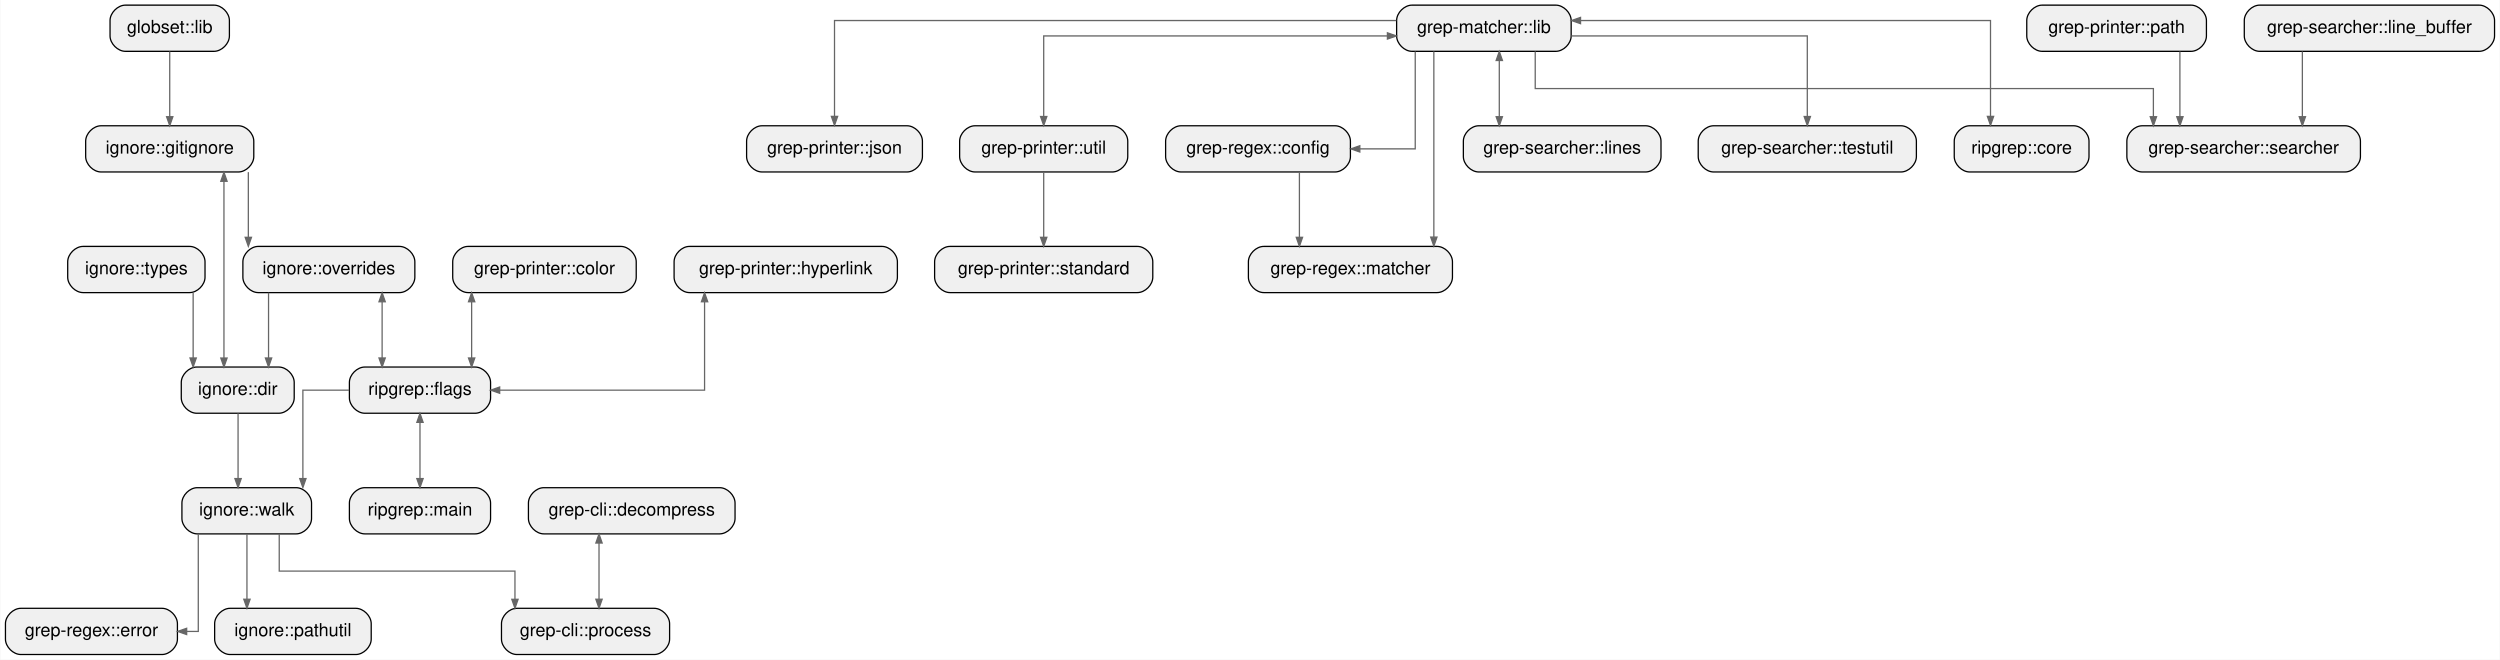
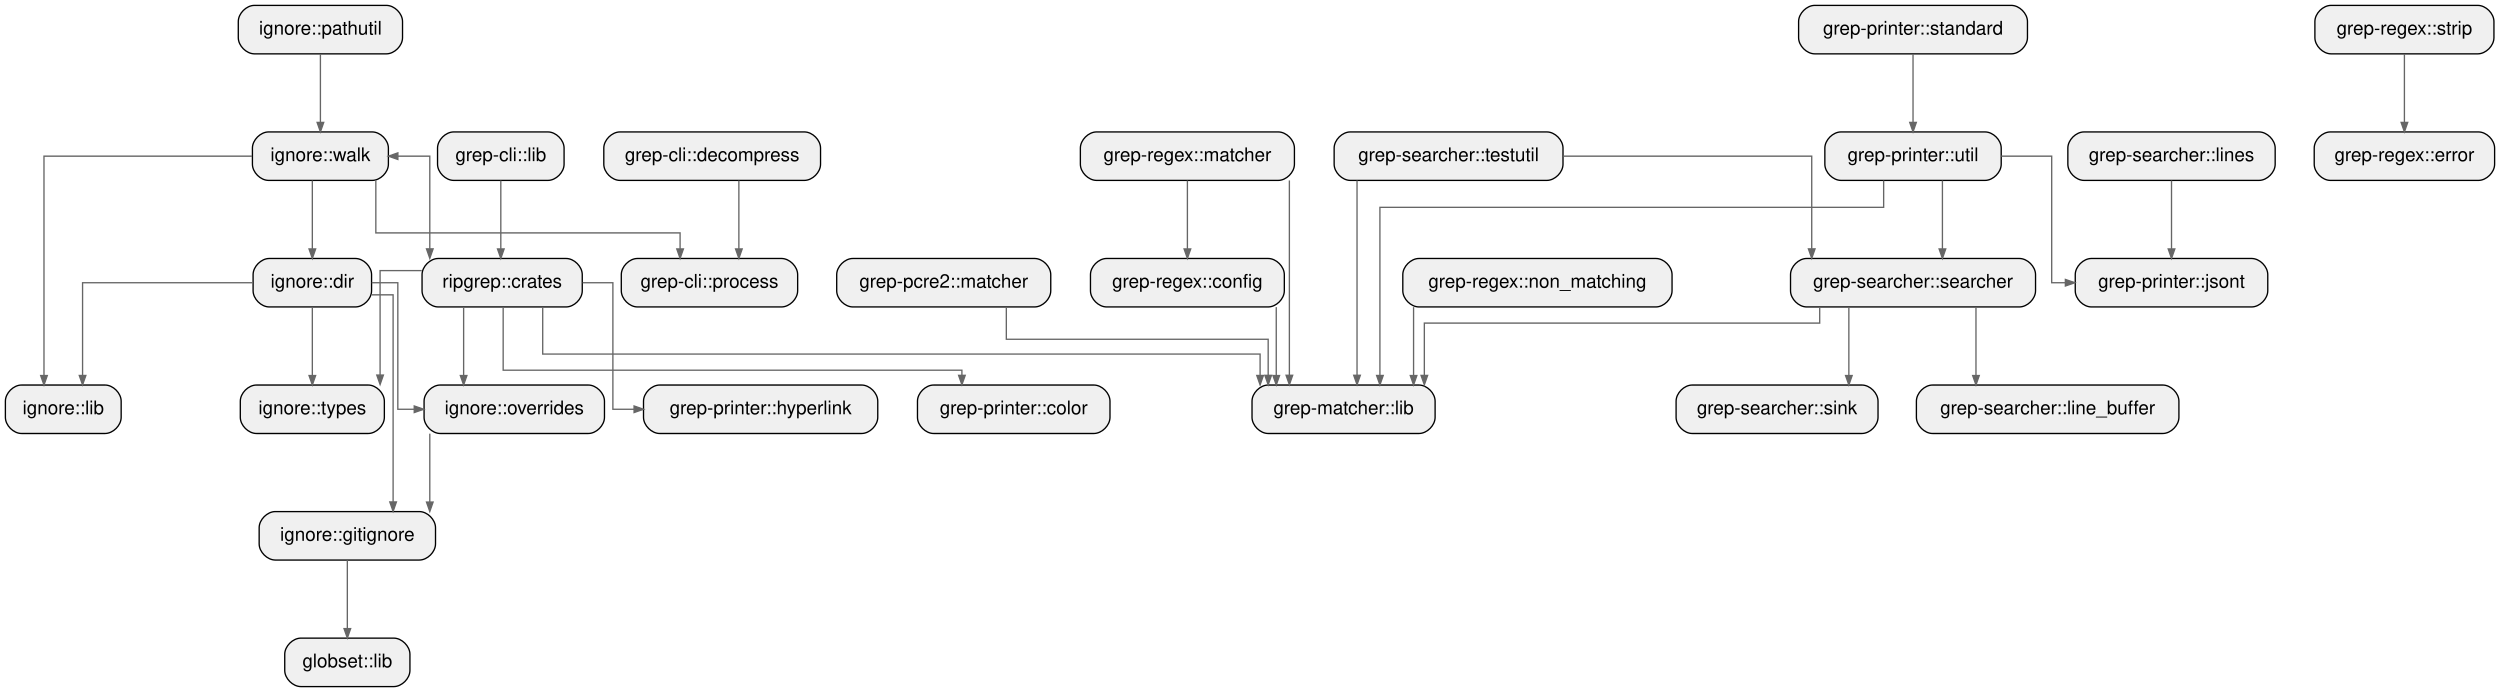
- <svg xmlns="http://www.w3.org/2000/svg" width="1948pt" height="514pt" viewBox="0.00 0.00 1947.50 514.00">
+ <svg xmlns="http://www.w3.org/2000/svg" width="1857pt" height="514pt" viewBox="0.00 0.00 1857.00 514.00">
  <g id="graph0" class="graph" transform="scale(1 1) rotate(0) translate(4 510)">
-     <polygon fill="white" stroke="transparent" points="-4,4 -4,-510 1943.5,-510 1943.5,4 -4,4" />
+     <polygon fill="white" stroke="transparent" points="-4,4 -4,-510 1853,-510 1853,4 -4,4" />
    <g id="node1" class="node">
-       <path fill="#f0f0f0" stroke="black" d="M162.5,-506C162.5,-506 93.5,-506 93.5,-506 87.5,-506 81.5,-500 81.5,-494 81.5,-494 81.5,-482 81.5,-482 81.5,-476 87.5,-470 93.5,-470 93.5,-470 162.5,-470 162.5,-470 168.5,-470 174.5,-476 174.5,-482 174.5,-482 174.5,-494 174.5,-494 174.5,-500 168.5,-506 162.5,-506" />
-       <text text-anchor="middle" x="128" y="-484.3" font-family="Helvetica,sans-Serif" font-size="14.00">globset::lib</text>
+       <path fill="#f0f0f0" stroke="black" d="M288.5,-36C288.5,-36 219.5,-36 219.5,-36 213.5,-36 207.5,-30 207.5,-24 207.5,-24 207.5,-12 207.5,-12 207.5,-6 213.5,0 219.5,0 219.5,0 288.5,0 288.5,0 294.5,0 300.5,-6 300.5,-12 300.5,-12 300.5,-24 300.5,-24 300.5,-30 294.5,-36 288.5,-36" />
+       <text text-anchor="middle" x="254" y="-14.3" font-family="Helvetica,sans-Serif" font-size="14.00">globset::lib</text>
+     </g>
+     <g id="node2" class="node">
+       <path fill="#f0f0f0" stroke="black" d="M593.5,-412C593.5,-412 456.5,-412 456.5,-412 450.5,-412 444.5,-406 444.5,-400 444.5,-400 444.5,-388 444.5,-388 444.5,-382 450.5,-376 456.5,-376 456.5,-376 593.5,-376 593.5,-376 599.5,-376 605.5,-382 605.5,-388 605.5,-388 605.5,-400 605.5,-400 605.5,-406 599.5,-412 593.5,-412" />
+       <text text-anchor="middle" x="525" y="-390.3" font-family="Helvetica,sans-Serif" font-size="14.00">grep-cli::decompress</text>
+     </g>
+     <g id="node4" class="node">
+       <path fill="#f0f0f0" stroke="black" d="M576.5,-318C576.5,-318 469.5,-318 469.5,-318 463.5,-318 457.5,-312 457.5,-306 457.5,-306 457.5,-294 457.5,-294 457.5,-288 463.5,-282 469.5,-282 469.5,-282 576.5,-282 576.5,-282 582.5,-282 588.5,-288 588.5,-294 588.5,-294 588.5,-306 588.5,-306 588.5,-312 582.5,-318 576.5,-318" />
+       <text text-anchor="middle" x="523" y="-296.3" font-family="Helvetica,sans-Serif" font-size="14.00">grep-cli::process</text>
+     </g>
+     <g id="edge1" class="edge">
+       <path fill="none" stroke="#666666" d="M544.83,-375.88C544.83,-375.88 544.83,-325.07 544.83,-325.07" />
+       <polygon fill="#666666" stroke="#666666" points="547.28,-325.07 544.83,-318.07 542.38,-325.07 547.28,-325.07" />
+     </g>
+     <g id="node3" class="node">
+       <path fill="#f0f0f0" stroke="black" d="M403,-412C403,-412 333,-412 333,-412 327,-412 321,-406 321,-400 321,-400 321,-388 321,-388 321,-382 327,-376 333,-376 333,-376 403,-376 403,-376 409,-376 415,-382 415,-388 415,-388 415,-400 415,-400 415,-406 409,-412 403,-412" />
+       <text text-anchor="middle" x="368" y="-390.3" font-family="Helvetica,sans-Serif" font-size="14.00">grep-cli::lib</text>
+     </g>
+     <g id="node29" class="node">
+       <path fill="#f0f0f0" stroke="black" d="M416.5,-318C416.5,-318 321.5,-318 321.5,-318 315.5,-318 309.5,-312 309.5,-306 309.5,-306 309.5,-294 309.5,-294 309.5,-288 315.5,-282 321.5,-282 321.5,-282 416.5,-282 416.5,-282 422.5,-282 428.5,-288 428.5,-294 428.5,-294 428.5,-306 428.5,-306 428.5,-312 422.5,-318 416.5,-318" />
+       <text text-anchor="middle" x="369" y="-296.3" font-family="Helvetica,sans-Serif" font-size="14.00">ripgrep::crates</text>
+     </g>
+     <g id="edge2" class="edge">
+       <path fill="none" stroke="#666666" d="M368,-375.88C368,-375.88 368,-325.07 368,-325.07" />
+       <polygon fill="#666666" stroke="#666666" points="370.45,-325.07 368,-318.07 365.55,-325.07 370.45,-325.07" />
+     </g>
+     <g id="node5" class="node">
+       <path fill="#f0f0f0" stroke="black" d="M1050,-224C1050,-224 938,-224 938,-224 932,-224 926,-218 926,-212 926,-212 926,-200 926,-200 926,-194 932,-188 938,-188 938,-188 1050,-188 1050,-188 1056,-188 1062,-194 1062,-200 1062,-200 1062,-212 1062,-212 1062,-218 1056,-224 1050,-224" />
+       <text text-anchor="middle" x="994" y="-202.3" font-family="Helvetica,sans-Serif" font-size="14.00">grep-matcher::lib</text>
+     </g>
+     <g id="node6" class="node">
+       <path fill="#f0f0f0" stroke="black" d="M764.5,-318C764.5,-318 629.5,-318 629.5,-318 623.5,-318 617.5,-312 617.5,-306 617.5,-306 617.5,-294 617.5,-294 617.5,-288 623.5,-282 629.5,-282 629.5,-282 764.5,-282 764.5,-282 770.5,-282 776.5,-288 776.5,-294 776.5,-294 776.5,-306 776.5,-306 776.5,-312 770.5,-318 764.5,-318" />
+       <text text-anchor="middle" x="697" y="-296.3" font-family="Helvetica,sans-Serif" font-size="14.00">grep-pcre2::matcher</text>
+     </g>
+     <g id="edge3" class="edge">
+       <path fill="none" stroke="#666666" d="M743.5,-281.94C743.5,-270.56 743.5,-258 743.5,-258 743.5,-258 938,-258 938,-258 938,-258 938,-231.19 938,-231.19" />
+       <polygon fill="#666666" stroke="#666666" points="940.45,-231.19 938,-224.19 935.55,-231.19 940.45,-231.19" />
+     </g>
+     <g id="node7" class="node">
+       <path fill="#f0f0f0" stroke="black" d="M808.5,-224C808.5,-224 689.5,-224 689.5,-224 683.5,-224 677.5,-218 677.5,-212 677.5,-212 677.5,-200 677.5,-200 677.5,-194 683.5,-188 689.5,-188 689.5,-188 808.5,-188 808.5,-188 814.5,-188 820.5,-194 820.5,-200 820.5,-200 820.5,-212 820.5,-212 820.5,-218 814.5,-224 808.5,-224" />
+       <text text-anchor="middle" x="749" y="-202.3" font-family="Helvetica,sans-Serif" font-size="14.00">grep-printer::color</text>
+     </g>
+     <g id="node8" class="node">
+       <path fill="#f0f0f0" stroke="black" d="M636,-224C636,-224 486,-224 486,-224 480,-224 474,-218 474,-212 474,-212 474,-200 474,-200 474,-194 480,-188 486,-188 486,-188 636,-188 636,-188 642,-188 648,-194 648,-200 648,-200 648,-212 648,-212 648,-218 642,-224 636,-224" />
+       <text text-anchor="middle" x="561" y="-202.3" font-family="Helvetica,sans-Serif" font-size="14.00">grep-printer::hyperlink</text>
+     </g>
+     <g id="node9" class="node">
+       <path fill="#f0f0f0" stroke="black" d="M1668.5,-318C1668.5,-318 1549.5,-318 1549.5,-318 1543.5,-318 1537.5,-312 1537.5,-306 1537.5,-306 1537.5,-294 1537.5,-294 1537.5,-288 1543.5,-282 1549.5,-282 1549.5,-282 1668.5,-282 1668.5,-282 1674.5,-282 1680.5,-288 1680.5,-294 1680.5,-294 1680.5,-306 1680.5,-306 1680.5,-312 1674.5,-318 1668.5,-318" />
+       <text text-anchor="middle" x="1609" y="-296.3" font-family="Helvetica,sans-Serif" font-size="14.00">grep-printer::jsont</text>
+     </g>
+     <g id="node10" class="node">
+       <path fill="#f0f0f0" stroke="black" d="M1490,-506C1490,-506 1344,-506 1344,-506 1338,-506 1332,-500 1332,-494 1332,-494 1332,-482 1332,-482 1332,-476 1338,-470 1344,-470 1344,-470 1490,-470 1490,-470 1496,-470 1502,-476 1502,-482 1502,-482 1502,-494 1502,-494 1502,-500 1496,-506 1490,-506" />
+       <text text-anchor="middle" x="1417" y="-484.3" font-family="Helvetica,sans-Serif" font-size="14.00">grep-printer::standard</text>
+     </g>
+     <g id="node11" class="node">
+       <path fill="#f0f0f0" stroke="black" d="M1470.5,-412C1470.5,-412 1363.5,-412 1363.5,-412 1357.5,-412 1351.5,-406 1351.5,-400 1351.5,-400 1351.5,-388 1351.5,-388 1351.5,-382 1357.5,-376 1363.5,-376 1363.5,-376 1470.5,-376 1470.5,-376 1476.5,-376 1482.5,-382 1482.5,-388 1482.5,-388 1482.5,-400 1482.5,-400 1482.5,-406 1476.5,-412 1470.5,-412" />
+       <text text-anchor="middle" x="1417" y="-390.3" font-family="Helvetica,sans-Serif" font-size="14.00">grep-printer::util</text>
+     </g>
+     <g id="edge4" class="edge">
+       <path fill="none" stroke="#666666" d="M1417,-469.88C1417,-469.88 1417,-419.07 1417,-419.07" />
+       <polygon fill="#666666" stroke="#666666" points="1419.45,-419.07 1417,-412.07 1414.55,-419.07 1419.45,-419.07" />
+     </g>
+     <g id="edge5" class="edge">
+       <path fill="none" stroke="#666666" d="M1395.17,-375.89C1395.17,-366.1 1395.17,-356 1395.17,-356 1395.17,-356 1021,-356 1021,-356 1021,-356 1021,-231.09 1021,-231.09" />
+       <polygon fill="#666666" stroke="#666666" points="1023.45,-231.09 1021,-224.09 1018.55,-231.09 1023.45,-231.09" />
+     </g>
+     <g id="edge6" class="edge">
+       <path fill="none" stroke="#666666" d="M1482.52,-394C1502.84,-394 1520,-394 1520,-394 1520,-394 1520,-300 1520,-300 1520,-300 1530.16,-300 1530.16,-300" />
+       <polygon fill="#666666" stroke="#666666" points="1530.16,-302.45 1537.16,-300 1530.16,-297.55 1530.16,-302.45" />
    </g>
    <g id="node19" class="node">
-       <path fill="#f0f0f0" stroke="black" d="M181.5,-412C181.5,-412 74.5,-412 74.5,-412 68.5,-412 62.5,-406 62.5,-400 62.5,-400 62.5,-388 62.5,-388 62.5,-382 68.5,-376 74.5,-376 74.5,-376 181.5,-376 181.5,-376 187.5,-376 193.5,-382 193.5,-388 193.5,-388 193.5,-400 193.5,-400 193.5,-406 187.5,-412 181.5,-412" />
-       <text text-anchor="middle" x="128" y="-390.3" font-family="Helvetica,sans-Serif" font-size="14.00">ignore::gitignore</text>
-     </g>
-     <g id="edge1" class="edge">
-       <path fill="none" stroke="#666666" d="M128,-469.88C128,-469.88 128,-419.07 128,-419.07" />
-       <polygon fill="#666666" stroke="#666666" points="130.45,-419.07 128,-412.07 125.55,-419.07 130.45,-419.07" />
-     </g>
-     <g id="node2" class="node">
-       <path fill="#f0f0f0" stroke="black" d="M556.5,-130C556.5,-130 419.5,-130 419.5,-130 413.5,-130 407.5,-124 407.5,-118 407.5,-118 407.5,-106 407.5,-106 407.5,-100 413.5,-94 419.5,-94 419.5,-94 556.5,-94 556.5,-94 562.5,-94 568.5,-100 568.5,-106 568.5,-106 568.5,-118 568.5,-118 568.5,-124 562.5,-130 556.5,-130" />
-       <text text-anchor="middle" x="488" y="-108.3" font-family="Helvetica,sans-Serif" font-size="14.00">grep-cli::decompress</text>
-     </g>
-     <g id="node3" class="node">
-       <path fill="#f0f0f0" stroke="black" d="M505.5,-36C505.5,-36 398.5,-36 398.5,-36 392.5,-36 386.5,-30 386.5,-24 386.5,-24 386.5,-12 386.5,-12 386.5,-6 392.5,0 398.5,0 398.5,0 505.5,0 505.5,0 511.5,0 517.5,-6 517.5,-12 517.5,-12 517.5,-24 517.5,-24 517.5,-30 511.5,-36 505.5,-36" />
-       <text text-anchor="middle" x="452" y="-14.3" font-family="Helvetica,sans-Serif" font-size="14.00">grep-cli::process</text>
-     </g>
-     <g id="edge2" class="edge">
-       <path fill="none" stroke="#666666" d="M462.5,-86.88C462.5,-86.88 462.5,-43.07 462.5,-43.07" />
-       <polygon fill="#666666" stroke="#666666" points="464.95,-43.07 462.5,-36.07 460.05,-43.07 464.95,-43.07" />
-       <polygon fill="#666666" stroke="#666666" points="460.05,-86.88 462.5,-93.88 464.95,-86.88 460.05,-86.88" />
-     </g>
-     <g id="node4" class="node">
-       <path fill="#f0f0f0" stroke="black" d="M1208,-506C1208,-506 1096,-506 1096,-506 1090,-506 1084,-500 1084,-494 1084,-494 1084,-482 1084,-482 1084,-476 1090,-470 1096,-470 1096,-470 1208,-470 1208,-470 1214,-470 1220,-476 1220,-482 1220,-482 1220,-494 1220,-494 1220,-500 1214,-506 1208,-506" />
-       <text text-anchor="middle" x="1152" y="-484.3" font-family="Helvetica,sans-Serif" font-size="14.00">grep-matcher::lib</text>
-     </g>
-     <g id="node7" class="node">
-       <path fill="#f0f0f0" stroke="black" d="M702.5,-412C702.5,-412 589.5,-412 589.5,-412 583.5,-412 577.5,-406 577.5,-400 577.5,-400 577.5,-388 577.5,-388 577.5,-382 583.5,-376 589.5,-376 589.5,-376 702.5,-376 702.5,-376 708.5,-376 714.5,-382 714.5,-388 714.5,-388 714.5,-400 714.5,-400 714.5,-406 708.5,-412 702.5,-412" />
-       <text text-anchor="middle" x="646" y="-390.3" font-family="Helvetica,sans-Serif" font-size="14.00">grep-printer::json</text>
-     </g>
-     <g id="edge3" class="edge">
-       <path fill="none" stroke="#666666" d="M1083.76,-494C945.64,-494 646,-494 646,-494 646,-494 646,-419.34 646,-419.34" />
-       <polygon fill="#666666" stroke="#666666" points="648.45,-419.34 646,-412.34 643.55,-419.34 648.45,-419.34" />
-     </g>
-     <g id="node10" class="node">
-       <path fill="#f0f0f0" stroke="black" d="M862.5,-412C862.5,-412 755.5,-412 755.5,-412 749.5,-412 743.5,-406 743.5,-400 743.5,-400 743.5,-388 743.5,-388 743.5,-382 749.5,-376 755.5,-376 755.5,-376 862.5,-376 862.5,-376 868.5,-376 874.5,-382 874.5,-388 874.5,-388 874.5,-400 874.5,-400 874.5,-406 868.5,-412 862.5,-412" />
-       <text text-anchor="middle" x="809" y="-390.3" font-family="Helvetica,sans-Serif" font-size="14.00">grep-printer::util</text>
-     </g>
-     <g id="edge4" class="edge">
-       <path fill="none" stroke="#666666" d="M1076.82,-482C1076.82,-482 809,-482 809,-482 809,-482 809,-419.23 809,-419.23" />
-       <polygon fill="#666666" stroke="#666666" points="1076.82,-484.45 1083.82,-482 1076.82,-479.55 1076.82,-484.45" />
-       <polygon fill="#666666" stroke="#666666" points="811.45,-419.23 809,-412.23 806.55,-419.23 811.45,-419.23" />
-     </g>
-     <g id="node11" class="node">
-       <path fill="#f0f0f0" stroke="black" d="M1036,-412C1036,-412 916,-412 916,-412 910,-412 904,-406 904,-400 904,-400 904,-388 904,-388 904,-382 910,-376 916,-376 916,-376 1036,-376 1036,-376 1042,-376 1048,-382 1048,-388 1048,-388 1048,-400 1048,-400 1048,-406 1042,-412 1036,-412" />
-       <text text-anchor="middle" x="976" y="-390.3" font-family="Helvetica,sans-Serif" font-size="14.00">grep-regex::config</text>
-     </g>
-     <g id="edge5" class="edge">
-       <path fill="none" stroke="#666666" d="M1098.5,-469.88C1098.5,-442.56 1098.5,-394 1098.5,-394 1098.5,-394 1055.32,-394 1055.32,-394" />
-       <polygon fill="#666666" stroke="#666666" points="1055.32,-391.55 1048.32,-394 1055.32,-396.45 1055.32,-391.55" />
+       <path fill="#f0f0f0" stroke="black" d="M1496,-318C1496,-318 1338,-318 1338,-318 1332,-318 1326,-312 1326,-306 1326,-306 1326,-294 1326,-294 1326,-288 1332,-282 1338,-282 1338,-282 1496,-282 1496,-282 1502,-282 1508,-288 1508,-294 1508,-294 1508,-306 1508,-306 1508,-312 1502,-318 1496,-318" />
+       <text text-anchor="middle" x="1417" y="-296.3" font-family="Helvetica,sans-Serif" font-size="14.00">grep-searcher::searcher</text>
+     </g>
+     <g id="edge7" class="edge">
+       <path fill="none" stroke="#666666" d="M1438.83,-375.88C1438.83,-375.88 1438.83,-325.07 1438.83,-325.07" />
+       <polygon fill="#666666" stroke="#666666" points="1441.28,-325.07 1438.83,-318.07 1436.38,-325.07 1441.28,-325.07" />
+     </g>
+     <g id="node12" class="node">
+       <path fill="#f0f0f0" stroke="black" d="M938,-318C938,-318 818,-318 818,-318 812,-318 806,-312 806,-306 806,-306 806,-294 806,-294 806,-288 812,-282 818,-282 818,-282 938,-282 938,-282 944,-282 950,-288 950,-294 950,-294 950,-306 950,-306 950,-312 944,-318 938,-318" />
+       <text text-anchor="middle" x="878" y="-296.3" font-family="Helvetica,sans-Serif" font-size="14.00">grep-regex::config</text>
+     </g>
+     <g id="edge8" class="edge">
+       <path fill="none" stroke="#666666" d="M944,-281.88C944,-281.88 944,-231.07 944,-231.07" />
+       <polygon fill="#666666" stroke="#666666" points="946.45,-231.07 944,-224.07 941.55,-231.07 946.45,-231.07" />
    </g>
    <g id="node13" class="node">
-       <path fill="#f0f0f0" stroke="black" d="M1115.5,-318C1115.5,-318 980.5,-318 980.5,-318 974.5,-318 968.5,-312 968.5,-306 968.5,-306 968.5,-294 968.5,-294 968.5,-288 974.5,-282 980.5,-282 980.5,-282 1115.5,-282 1115.5,-282 1121.5,-282 1127.5,-288 1127.5,-294 1127.5,-294 1127.5,-306 1127.5,-306 1127.5,-312 1121.5,-318 1115.5,-318" />
-       <text text-anchor="middle" x="1048" y="-296.3" font-family="Helvetica,sans-Serif" font-size="14.00">grep-regex::matcher</text>
-     </g>
-     <g id="edge6" class="edge">
-       <path fill="none" stroke="#666666" d="M1113,-469.97C1113,-469.97 1113,-325.25 1113,-325.25" />
-       <polygon fill="#666666" stroke="#666666" points="1115.45,-325.25 1113,-318.25 1110.55,-325.25 1115.45,-325.25" />
+       <path fill="#f0f0f0" stroke="black" d="M1837,-412C1837,-412 1727,-412 1727,-412 1721,-412 1715,-406 1715,-400 1715,-400 1715,-388 1715,-388 1715,-382 1721,-376 1727,-376 1727,-376 1837,-376 1837,-376 1843,-376 1849,-382 1849,-388 1849,-388 1849,-400 1849,-400 1849,-406 1843,-412 1837,-412" />
+       <text text-anchor="middle" x="1782" y="-390.3" font-family="Helvetica,sans-Serif" font-size="14.00">grep-regex::error</text>
+     </g>
+     <g id="node14" class="node">
+       <path fill="#f0f0f0" stroke="black" d="M945.5,-412C945.5,-412 810.5,-412 810.5,-412 804.5,-412 798.5,-406 798.5,-400 798.5,-400 798.5,-388 798.5,-388 798.5,-382 804.5,-376 810.5,-376 810.5,-376 945.5,-376 945.5,-376 951.5,-376 957.5,-382 957.5,-388 957.5,-388 957.5,-400 957.5,-400 957.5,-406 951.5,-412 945.5,-412" />
+       <text text-anchor="middle" x="878" y="-390.3" font-family="Helvetica,sans-Serif" font-size="14.00">grep-regex::matcher</text>
+     </g>
+     <g id="edge9" class="edge">
+       <path fill="none" stroke="#666666" d="M953.75,-375.97C953.75,-375.97 953.75,-231.25 953.75,-231.25" />
+       <polygon fill="#666666" stroke="#666666" points="956.2,-231.25 953.75,-224.25 951.3,-231.25 956.2,-231.25" />
+     </g>
+     <g id="edge10" class="edge">
+       <path fill="none" stroke="#666666" d="M878,-375.88C878,-375.88 878,-325.07 878,-325.07" />
+       <polygon fill="#666666" stroke="#666666" points="880.45,-325.07 878,-318.07 875.55,-325.07 880.45,-325.07" />
    </g>
    <g id="node15" class="node">
-       <path fill="#f0f0f0" stroke="black" d="M1278,-412C1278,-412 1148,-412 1148,-412 1142,-412 1136,-406 1136,-400 1136,-400 1136,-388 1136,-388 1136,-382 1142,-376 1148,-376 1148,-376 1278,-376 1278,-376 1284,-376 1290,-382 1290,-388 1290,-388 1290,-400 1290,-400 1290,-406 1284,-412 1278,-412" />
-       <text text-anchor="middle" x="1213" y="-390.3" font-family="Helvetica,sans-Serif" font-size="14.00">grep-searcher::lines</text>
-     </g>
-     <g id="edge7" class="edge">
-       <path fill="none" stroke="#666666" d="M1164,-462.88C1164,-462.88 1164,-419.07 1164,-419.07" />
-       <polygon fill="#666666" stroke="#666666" points="1166.45,-419.07 1164,-412.07 1161.55,-419.07 1166.45,-419.07" />
-       <polygon fill="#666666" stroke="#666666" points="1161.55,-462.88 1164,-469.88 1166.45,-462.88 1161.55,-462.88" />
+       <path fill="#f0f0f0" stroke="black" d="M1226,-318C1226,-318 1050,-318 1050,-318 1044,-318 1038,-312 1038,-306 1038,-306 1038,-294 1038,-294 1038,-288 1044,-282 1050,-282 1050,-282 1226,-282 1226,-282 1232,-282 1238,-288 1238,-294 1238,-294 1238,-306 1238,-306 1238,-312 1232,-318 1226,-318" />
+       <text text-anchor="middle" x="1138" y="-296.3" font-family="Helvetica,sans-Serif" font-size="14.00">grep-regex::non_matching</text>
+     </g>
+     <g id="edge11" class="edge">
+       <path fill="none" stroke="#666666" d="M1046,-281.88C1046,-281.88 1046,-231.07 1046,-231.07" />
+       <polygon fill="#666666" stroke="#666666" points="1048.45,-231.07 1046,-224.07 1043.55,-231.07 1048.45,-231.07" />
    </g>
    <g id="node16" class="node">
-       <path fill="#f0f0f0" stroke="black" d="M1823,-412C1823,-412 1665,-412 1665,-412 1659,-412 1653,-406 1653,-400 1653,-400 1653,-388 1653,-388 1653,-382 1659,-376 1665,-376 1665,-376 1823,-376 1823,-376 1829,-376 1835,-382 1835,-388 1835,-388 1835,-400 1835,-400 1835,-406 1829,-412 1823,-412" />
-       <text text-anchor="middle" x="1744" y="-390.3" font-family="Helvetica,sans-Serif" font-size="14.00">grep-searcher::searcher</text>
-     </g>
-     <g id="edge8" class="edge">
-       <path fill="none" stroke="#666666" d="M1192,-469.96C1192,-456.71 1192,-441 1192,-441 1192,-441 1673.67,-441 1673.67,-441 1673.67,-441 1673.67,-419.04 1673.67,-419.04" />
-       <polygon fill="#666666" stroke="#666666" points="1676.12,-419.04 1673.67,-412.04 1671.22,-419.04 1676.12,-419.04" />
+       <path fill="#f0f0f0" stroke="black" d="M1836.5,-506C1836.5,-506 1727.5,-506 1727.5,-506 1721.5,-506 1715.5,-500 1715.5,-494 1715.5,-494 1715.5,-482 1715.5,-482 1715.5,-476 1721.5,-470 1727.5,-470 1727.5,-470 1836.5,-470 1836.5,-470 1842.5,-470 1848.5,-476 1848.5,-482 1848.5,-482 1848.5,-494 1848.5,-494 1848.5,-500 1842.5,-506 1836.5,-506" />
+       <text text-anchor="middle" x="1782" y="-484.3" font-family="Helvetica,sans-Serif" font-size="14.00">grep-regex::strip</text>
+     </g>
+     <g id="edge12" class="edge">
+       <path fill="none" stroke="#666666" d="M1782,-469.88C1782,-469.88 1782,-419.07 1782,-419.07" />
+       <polygon fill="#666666" stroke="#666666" points="1784.45,-419.07 1782,-412.07 1779.55,-419.07 1784.45,-419.07" />
    </g>
    <g id="node17" class="node">
-       <path fill="#f0f0f0" stroke="black" d="M1477,-412C1477,-412 1331,-412 1331,-412 1325,-412 1319,-406 1319,-400 1319,-400 1319,-388 1319,-388 1319,-382 1325,-376 1331,-376 1331,-376 1477,-376 1477,-376 1483,-376 1489,-382 1489,-388 1489,-388 1489,-400 1489,-400 1489,-406 1483,-412 1477,-412" />
-       <text text-anchor="middle" x="1404" y="-390.3" font-family="Helvetica,sans-Serif" font-size="14.00">grep-searcher::testutil</text>
-     </g>
-     <g id="edge9" class="edge">
-       <path fill="none" stroke="#666666" d="M1220.19,-482C1294.83,-482 1404,-482 1404,-482 1404,-482 1404,-419.23 1404,-419.23" />
-       <polygon fill="#666666" stroke="#666666" points="1406.45,-419.23 1404,-412.23 1401.55,-419.23 1406.45,-419.23" />
+       <path fill="#f0f0f0" stroke="black" d="M1602.5,-224C1602.5,-224 1431.5,-224 1431.5,-224 1425.5,-224 1419.5,-218 1419.5,-212 1419.5,-212 1419.5,-200 1419.5,-200 1419.5,-194 1425.5,-188 1431.5,-188 1431.5,-188 1602.5,-188 1602.5,-188 1608.5,-188 1614.5,-194 1614.5,-200 1614.5,-200 1614.5,-212 1614.5,-212 1614.5,-218 1608.5,-224 1602.5,-224" />
+       <text text-anchor="middle" x="1517" y="-202.3" font-family="Helvetica,sans-Serif" font-size="14.00">grep-searcher::line_buffer</text>
+     </g>
+     <g id="node18" class="node">
+       <path fill="#f0f0f0" stroke="black" d="M1674,-412C1674,-412 1544,-412 1544,-412 1538,-412 1532,-406 1532,-400 1532,-400 1532,-388 1532,-388 1532,-382 1538,-376 1544,-376 1544,-376 1674,-376 1674,-376 1680,-376 1686,-382 1686,-388 1686,-388 1686,-400 1686,-400 1686,-406 1680,-412 1674,-412" />
+       <text text-anchor="middle" x="1609" y="-390.3" font-family="Helvetica,sans-Serif" font-size="14.00">grep-searcher::lines</text>
+     </g>
+     <g id="edge13" class="edge">
+       <path fill="none" stroke="#666666" d="M1609,-375.88C1609,-375.88 1609,-325.07 1609,-325.07" />
+       <polygon fill="#666666" stroke="#666666" points="1611.45,-325.07 1609,-318.07 1606.55,-325.07 1611.45,-325.07" />
+     </g>
+     <g id="edge14" class="edge">
+       <path fill="none" stroke="#666666" d="M1347.67,-281.86C1347.67,-275.54 1347.67,-270 1347.67,-270 1347.67,-270 1054,-270 1054,-270 1054,-270 1054,-231.17 1054,-231.17" />
+       <polygon fill="#666666" stroke="#666666" points="1056.45,-231.17 1054,-224.17 1051.55,-231.17 1056.45,-231.17" />
+     </g>
+     <g id="edge15" class="edge">
+       <path fill="none" stroke="#666666" d="M1463.75,-281.88C1463.75,-281.88 1463.75,-231.07 1463.75,-231.07" />
+       <polygon fill="#666666" stroke="#666666" points="1466.2,-231.07 1463.75,-224.07 1461.3,-231.07 1466.2,-231.07" />
+     </g>
+     <g id="node20" class="node">
+       <path fill="#f0f0f0" stroke="black" d="M1379,-224C1379,-224 1253,-224 1253,-224 1247,-224 1241,-218 1241,-212 1241,-212 1241,-200 1241,-200 1241,-194 1247,-188 1253,-188 1253,-188 1379,-188 1379,-188 1385,-188 1391,-194 1391,-200 1391,-200 1391,-212 1391,-212 1391,-218 1385,-224 1379,-224" />
+       <text text-anchor="middle" x="1316" y="-202.3" font-family="Helvetica,sans-Serif" font-size="14.00">grep-searcher::sink</text>
+     </g>
+     <g id="edge16" class="edge">
+       <path fill="none" stroke="#666666" d="M1369.33,-281.88C1369.33,-281.88 1369.33,-231.07 1369.33,-231.07" />
+       <polygon fill="#666666" stroke="#666666" points="1371.78,-231.07 1369.33,-224.07 1366.88,-231.07 1371.78,-231.07" />
+     </g>
+     <g id="node21" class="node">
+       <path fill="#f0f0f0" stroke="black" d="M1145,-412C1145,-412 999,-412 999,-412 993,-412 987,-406 987,-400 987,-400 987,-388 987,-388 987,-382 993,-376 999,-376 999,-376 1145,-376 1145,-376 1151,-376 1157,-382 1157,-388 1157,-388 1157,-400 1157,-400 1157,-406 1151,-412 1145,-412" />
+       <text text-anchor="middle" x="1072" y="-390.3" font-family="Helvetica,sans-Serif" font-size="14.00">grep-searcher::testutil</text>
+     </g>
+     <g id="edge17" class="edge">
+       <path fill="none" stroke="#666666" d="M1004,-375.97C1004,-375.97 1004,-231.25 1004,-231.25" />
+       <polygon fill="#666666" stroke="#666666" points="1006.45,-231.25 1004,-224.25 1001.55,-231.25 1006.45,-231.25" />
+     </g>
+     <g id="edge18" class="edge">
+       <path fill="none" stroke="#666666" d="M1157.35,-394C1236.38,-394 1341.75,-394 1341.75,-394 1341.75,-394 1341.75,-325.12 1341.75,-325.12" />
+       <polygon fill="#666666" stroke="#666666" points="1344.2,-325.12 1341.75,-318.12 1339.3,-325.12 1344.2,-325.12" />
+     </g>
+     <g id="node22" class="node">
+       <path fill="#f0f0f0" stroke="black" d="M260,-318C260,-318 196,-318 196,-318 190,-318 184,-312 184,-306 184,-306 184,-294 184,-294 184,-288 190,-282 196,-282 196,-282 260,-282 260,-282 266,-282 272,-288 272,-294 272,-294 272,-306 272,-306 272,-312 266,-318 260,-318" />
+       <text text-anchor="middle" x="228" y="-296.3" font-family="Helvetica,sans-Serif" font-size="14.00">ignore::dir</text>
+     </g>
+     <g id="node23" class="node">
+       <path fill="#f0f0f0" stroke="black" d="M307.5,-130C307.5,-130 200.5,-130 200.5,-130 194.5,-130 188.5,-124 188.5,-118 188.5,-118 188.5,-106 188.5,-106 188.5,-100 194.5,-94 200.5,-94 200.5,-94 307.5,-94 307.5,-94 313.5,-94 319.5,-100 319.5,-106 319.5,-106 319.5,-118 319.5,-118 319.5,-124 313.5,-130 307.5,-130" />
+       <text text-anchor="middle" x="254" y="-108.3" font-family="Helvetica,sans-Serif" font-size="14.00">ignore::gitignore</text>
+     </g>
+     <g id="edge19" class="edge">
+       <path fill="none" stroke="#666666" d="M272.24,-291C281.23,-291 288,-291 288,-291 288,-291 288,-137.15 288,-137.15" />
+       <polygon fill="#666666" stroke="#666666" points="290.45,-137.15 288,-130.15 285.55,-137.15 290.45,-137.15" />
    </g>
    <g id="node24" class="node">
-       <path fill="#f0f0f0" stroke="black" d="M1611.5,-412C1611.5,-412 1530.5,-412 1530.5,-412 1524.5,-412 1518.5,-406 1518.5,-400 1518.5,-400 1518.5,-388 1518.5,-388 1518.5,-382 1524.5,-376 1530.5,-376 1530.5,-376 1611.5,-376 1611.5,-376 1617.5,-376 1623.5,-382 1623.5,-388 1623.5,-388 1623.5,-400 1623.5,-400 1623.5,-406 1617.5,-412 1611.5,-412" />
-       <text text-anchor="middle" x="1571" y="-390.3" font-family="Helvetica,sans-Serif" font-size="14.00">ripgrep::core</text>
-     </g>
-     <g id="edge10" class="edge">
-       <path fill="none" stroke="#666666" d="M1227.31,-494C1227.31,-494 1546.75,-494 1546.75,-494 1546.75,-494 1546.75,-419.34 1546.75,-419.34" />
-       <polygon fill="#666666" stroke="#666666" points="1227.31,-491.55 1220.31,-494 1227.31,-496.45 1227.31,-491.55" />
-       <polygon fill="#666666" stroke="#666666" points="1549.2,-419.34 1546.75,-412.34 1544.3,-419.34 1549.2,-419.34" />
-     </g>
-     <g id="node5" class="node">
-       <path fill="#f0f0f0" stroke="black" d="M479.5,-318C479.5,-318 360.5,-318 360.5,-318 354.5,-318 348.5,-312 348.5,-306 348.5,-306 348.5,-294 348.5,-294 348.5,-288 354.5,-282 360.5,-282 360.5,-282 479.5,-282 479.5,-282 485.5,-282 491.5,-288 491.5,-294 491.5,-294 491.5,-306 491.5,-306 491.5,-312 485.5,-318 479.5,-318" />
-       <text text-anchor="middle" x="420" y="-296.3" font-family="Helvetica,sans-Serif" font-size="14.00">grep-printer::color</text>
+       <path fill="#f0f0f0" stroke="black" d="M74,-224C74,-224 12,-224 12,-224 6,-224 0,-218 0,-212 0,-212 0,-200 0,-200 0,-194 6,-188 12,-188 12,-188 74,-188 74,-188 80,-188 86,-194 86,-200 86,-200 86,-212 86,-212 86,-218 80,-224 74,-224" />
+       <text text-anchor="middle" x="43" y="-202.3" font-family="Helvetica,sans-Serif" font-size="14.00">ignore::lib</text>
+     </g>
+     <g id="edge20" class="edge">
+       <path fill="none" stroke="#666666" d="M183.6,-300C133.04,-300 57.33,-300 57.33,-300 57.33,-300 57.33,-231.12 57.33,-231.12" />
+       <polygon fill="#666666" stroke="#666666" points="59.78,-231.12 57.33,-224.12 54.88,-231.12 59.78,-231.12" />
    </g>
    <g id="node25" class="node">
-       <path fill="#f0f0f0" stroke="black" d="M366,-224C366,-224 280,-224 280,-224 274,-224 268,-218 268,-212 268,-212 268,-200 268,-200 268,-194 274,-188 280,-188 280,-188 366,-188 366,-188 372,-188 378,-194 378,-200 378,-200 378,-212 378,-212 378,-218 372,-224 366,-224" />
-       <text text-anchor="middle" x="323" y="-202.3" font-family="Helvetica,sans-Serif" font-size="14.00">ripgrep::flags</text>
-     </g>
-     <g id="edge11" class="edge">
-       <path fill="none" stroke="#666666" d="M363.25,-274.88C363.25,-274.88 363.25,-231.07 363.25,-231.07" />
-       <polygon fill="#666666" stroke="#666666" points="365.7,-231.07 363.25,-224.07 360.8,-231.07 365.7,-231.07" />
-       <polygon fill="#666666" stroke="#666666" points="360.8,-274.88 363.25,-281.88 365.7,-274.88 360.8,-274.88" />
-     </g>
-     <g id="node6" class="node">
-       <path fill="#f0f0f0" stroke="black" d="M683,-318C683,-318 533,-318 533,-318 527,-318 521,-312 521,-306 521,-306 521,-294 521,-294 521,-288 527,-282 533,-282 533,-282 683,-282 683,-282 689,-282 695,-288 695,-294 695,-294 695,-306 695,-306 695,-312 689,-318 683,-318" />
-       <text text-anchor="middle" x="608" y="-296.3" font-family="Helvetica,sans-Serif" font-size="14.00">grep-printer::hyperlink</text>
-     </g>
-     <g id="edge12" class="edge">
-       <path fill="none" stroke="#666666" d="M544.75,-274.88C544.75,-274.88 544.75,-206 544.75,-206 544.75,-206 385.1,-206 385.1,-206" />
-       <polygon fill="#666666" stroke="#666666" points="542.3,-274.88 544.75,-281.88 547.2,-274.88 542.3,-274.88" />
-       <polygon fill="#666666" stroke="#666666" points="385.1,-203.55 378.1,-206 385.1,-208.45 385.1,-203.55" />
-     </g>
-     <g id="node8" class="node">
-       <path fill="#f0f0f0" stroke="black" d="M1703,-506C1703,-506 1587,-506 1587,-506 1581,-506 1575,-500 1575,-494 1575,-494 1575,-482 1575,-482 1575,-476 1581,-470 1587,-470 1587,-470 1703,-470 1703,-470 1709,-470 1715,-476 1715,-482 1715,-482 1715,-494 1715,-494 1715,-500 1709,-506 1703,-506" />
-       <text text-anchor="middle" x="1645" y="-484.3" font-family="Helvetica,sans-Serif" font-size="14.00">grep-printer::path</text>
-     </g>
-     <g id="edge13" class="edge">
-       <path fill="none" stroke="#666666" d="M1694.33,-469.88C1694.33,-469.88 1694.33,-419.07 1694.33,-419.07" />
-       <polygon fill="#666666" stroke="#666666" points="1696.78,-419.07 1694.33,-412.07 1691.88,-419.07 1696.78,-419.07" />
-     </g>
-     <g id="node9" class="node">
-       <path fill="#f0f0f0" stroke="black" d="M882,-318C882,-318 736,-318 736,-318 730,-318 724,-312 724,-306 724,-306 724,-294 724,-294 724,-288 730,-282 736,-282 736,-282 882,-282 882,-282 888,-282 894,-288 894,-294 894,-294 894,-306 894,-306 894,-312 888,-318 882,-318" />
-       <text text-anchor="middle" x="809" y="-296.3" font-family="Helvetica,sans-Serif" font-size="14.00">grep-printer::standard</text>
-     </g>
-     <g id="edge14" class="edge">
-       <path fill="none" stroke="#666666" d="M809,-375.88C809,-375.88 809,-325.07 809,-325.07" />
-       <polygon fill="#666666" stroke="#666666" points="811.45,-325.07 809,-318.07 806.55,-325.07 811.45,-325.07" />
-     </g>
-     <g id="edge15" class="edge">
-       <path fill="none" stroke="#666666" d="M1008.25,-375.88C1008.25,-375.88 1008.25,-325.07 1008.25,-325.07" />
-       <polygon fill="#666666" stroke="#666666" points="1010.7,-325.07 1008.25,-318.07 1005.8,-325.07 1010.7,-325.07" />
-     </g>
-     <g id="node12" class="node">
-       <path fill="#f0f0f0" stroke="black" d="M122,-36C122,-36 12,-36 12,-36 6,-36 0,-30 0,-24 0,-24 0,-12 0,-12 0,-6 6,0 12,0 12,0 122,0 122,0 128,0 134,-6 134,-12 134,-12 134,-24 134,-24 134,-30 128,-36 122,-36" />
-       <text text-anchor="middle" x="67" y="-14.3" font-family="Helvetica,sans-Serif" font-size="14.00">grep-regex::error</text>
-     </g>
-     <g id="node14" class="node">
-       <path fill="#f0f0f0" stroke="black" d="M1927.5,-506C1927.5,-506 1756.5,-506 1756.5,-506 1750.5,-506 1744.5,-500 1744.5,-494 1744.5,-494 1744.5,-482 1744.5,-482 1744.5,-476 1750.5,-470 1756.5,-470 1756.5,-470 1927.5,-470 1927.5,-470 1933.5,-470 1939.5,-476 1939.5,-482 1939.5,-482 1939.5,-494 1939.5,-494 1939.5,-500 1933.5,-506 1927.5,-506" />
-       <text text-anchor="middle" x="1842" y="-484.3" font-family="Helvetica,sans-Serif" font-size="14.00">grep-searcher::line_buffer</text>
-     </g>
-     <g id="edge16" class="edge">
-       <path fill="none" stroke="#666666" d="M1789.75,-469.88C1789.75,-469.88 1789.75,-419.07 1789.75,-419.07" />
-       <polygon fill="#666666" stroke="#666666" points="1792.2,-419.07 1789.75,-412.07 1787.3,-419.07 1792.2,-419.07" />
-     </g>
-     <g id="node18" class="node">
-       <path fill="#f0f0f0" stroke="black" d="M213,-224C213,-224 149,-224 149,-224 143,-224 137,-218 137,-212 137,-212 137,-200 137,-200 137,-194 143,-188 149,-188 149,-188 213,-188 213,-188 219,-188 225,-194 225,-200 225,-200 225,-212 225,-212 225,-218 219,-224 213,-224" />
-       <text text-anchor="middle" x="181" y="-202.3" font-family="Helvetica,sans-Serif" font-size="14.00">ignore::dir</text>
-     </g>
-     <g id="edge17" class="edge">
-       <path fill="none" stroke="#666666" d="M170.25,-231.03C170.25,-231.03 170.25,-368.75 170.25,-368.75" />
-       <polygon fill="#666666" stroke="#666666" points="167.8,-368.75 170.25,-375.75 172.7,-368.75 167.8,-368.75" />
-       <polygon fill="#666666" stroke="#666666" points="172.7,-231.03 170.25,-224.03 167.8,-231.03 172.7,-231.03" />
-     </g>
-     <g id="node23" class="node">
-       <path fill="#f0f0f0" stroke="black" d="M226.5,-130C226.5,-130 149.5,-130 149.5,-130 143.5,-130 137.5,-124 137.5,-118 137.5,-118 137.5,-106 137.5,-106 137.5,-100 143.5,-94 149.5,-94 149.5,-94 226.5,-94 226.5,-94 232.5,-94 238.5,-100 238.5,-106 238.5,-106 238.5,-118 238.5,-118 238.5,-124 232.5,-130 226.5,-130" />
-       <text text-anchor="middle" x="188" y="-108.3" font-family="Helvetica,sans-Serif" font-size="14.00">ignore::walk</text>
-     </g>
-     <g id="edge18" class="edge">
-       <path fill="none" stroke="#666666" d="M181.25,-187.88C181.25,-187.88 181.25,-137.07 181.25,-137.07" />
-       <polygon fill="#666666" stroke="#666666" points="183.7,-137.07 181.25,-130.07 178.8,-137.07 183.7,-137.07" />
-     </g>
-     <g id="node20" class="node">
-       <path fill="#f0f0f0" stroke="black" d="M307,-318C307,-318 197,-318 197,-318 191,-318 185,-312 185,-306 185,-306 185,-294 185,-294 185,-288 191,-282 197,-282 197,-282 307,-282 307,-282 313,-282 319,-288 319,-294 319,-294 319,-306 319,-306 319,-312 313,-318 307,-318" />
-       <text text-anchor="middle" x="252" y="-296.3" font-family="Helvetica,sans-Serif" font-size="14.00">ignore::overrides</text>
-     </g>
-     <g id="edge19" class="edge">
-       <path fill="none" stroke="#666666" d="M189.25,-375.88C189.25,-375.88 189.25,-325.07 189.25,-325.07" />
-       <polygon fill="#666666" stroke="#666666" points="191.7,-325.07 189.25,-318.07 186.8,-325.07 191.7,-325.07" />
-     </g>
-     <g id="edge20" class="edge">
-       <path fill="none" stroke="#666666" d="M205,-281.88C205,-281.88 205,-231.07 205,-231.07" />
-       <polygon fill="#666666" stroke="#666666" points="207.45,-231.07 205,-224.07 202.55,-231.07 207.45,-231.07" />
+       <path fill="#f0f0f0" stroke="black" d="M433,-224C433,-224 323,-224 323,-224 317,-224 311,-218 311,-212 311,-212 311,-200 311,-200 311,-194 317,-188 323,-188 323,-188 433,-188 433,-188 439,-188 445,-194 445,-200 445,-200 445,-212 445,-212 445,-218 439,-224 433,-224" />
+       <text text-anchor="middle" x="378" y="-202.3" font-family="Helvetica,sans-Serif" font-size="14.00">ignore::overrides</text>
    </g>
    <g id="edge21" class="edge">
-       <path fill="none" stroke="#666666" d="M293.5,-274.88C293.5,-274.88 293.5,-231.07 293.5,-231.07" />
-       <polygon fill="#666666" stroke="#666666" points="295.95,-231.07 293.5,-224.07 291.05,-231.07 295.95,-231.07" />
-       <polygon fill="#666666" stroke="#666666" points="291.05,-274.88 293.5,-281.88 295.95,-274.88 291.05,-274.88" />
-     </g>
-     <g id="node21" class="node">
-       <path fill="#f0f0f0" stroke="black" d="M273,-36C273,-36 175,-36 175,-36 169,-36 163,-30 163,-24 163,-24 163,-12 163,-12 163,-6 169,0 175,0 175,0 273,0 273,0 279,0 285,-6 285,-12 285,-12 285,-24 285,-24 285,-30 279,-36 273,-36" />
-       <text text-anchor="middle" x="224" y="-14.3" font-family="Helvetica,sans-Serif" font-size="14.00">ignore::pathutil</text>
-     </g>
-     <g id="node22" class="node">
-       <path fill="#f0f0f0" stroke="black" d="M143.5,-318C143.5,-318 60.5,-318 60.5,-318 54.5,-318 48.5,-312 48.5,-306 48.5,-306 48.5,-294 48.5,-294 48.5,-288 54.5,-282 60.5,-282 60.5,-282 143.5,-282 143.5,-282 149.5,-282 155.5,-288 155.5,-294 155.5,-294 155.5,-306 155.5,-306 155.5,-312 149.5,-318 143.5,-318" />
-       <text text-anchor="middle" x="102" y="-296.3" font-family="Helvetica,sans-Serif" font-size="14.00">ignore::types</text>
+       <path fill="none" stroke="#666666" d="M272.1,-300C282.94,-300 291.5,-300 291.5,-300 291.5,-300 291.5,-206 291.5,-206 291.5,-206 303.7,-206 303.7,-206" />
+       <polygon fill="#666666" stroke="#666666" points="303.7,-208.45 310.7,-206 303.7,-203.55 303.7,-208.45" />
+     </g>
+     <g id="node27" class="node">
+       <path fill="#f0f0f0" stroke="black" d="M269.5,-224C269.5,-224 186.5,-224 186.5,-224 180.5,-224 174.5,-218 174.5,-212 174.5,-212 174.5,-200 174.5,-200 174.5,-194 180.5,-188 186.5,-188 186.5,-188 269.5,-188 269.5,-188 275.5,-188 281.5,-194 281.5,-200 281.5,-200 281.5,-212 281.5,-212 281.5,-218 275.5,-224 269.5,-224" />
+       <text text-anchor="middle" x="228" y="-202.3" font-family="Helvetica,sans-Serif" font-size="14.00">ignore::types</text>
    </g>
    <g id="edge22" class="edge">
-       <path fill="none" stroke="#666666" d="M146.25,-281.88C146.25,-281.88 146.25,-231.07 146.25,-231.07" />
-       <polygon fill="#666666" stroke="#666666" points="148.7,-231.07 146.25,-224.07 143.8,-231.07 148.7,-231.07" />
+       <path fill="none" stroke="#666666" d="M228,-281.88C228,-281.88 228,-231.07 228,-231.07" />
+       <polygon fill="#666666" stroke="#666666" points="230.45,-231.07 228,-224.07 225.55,-231.07 230.45,-231.07" />
    </g>
    <g id="edge23" class="edge">
-       <path fill="none" stroke="#666666" d="M213.33,-93.96C213.33,-80.71 213.33,-65 213.33,-65 213.33,-65 397,-65 397,-65 397,-65 397,-43.04 397,-43.04" />
-       <polygon fill="#666666" stroke="#666666" points="399.45,-43.04 397,-36.04 394.55,-43.04 399.45,-43.04" />
+       <path fill="none" stroke="#666666" d="M254,-93.88C254,-93.88 254,-43.07 254,-43.07" />
+       <polygon fill="#666666" stroke="#666666" points="256.45,-43.07 254,-36.07 251.55,-43.07 256.45,-43.07" />
    </g>
    <g id="edge24" class="edge">
-       <path fill="none" stroke="#666666" d="M150.25,-93.88C150.25,-66.56 150.25,-18 150.25,-18 150.25,-18 141.2,-18 141.2,-18" />
-       <polygon fill="#666666" stroke="#666666" points="141.2,-15.55 134.2,-18 141.2,-20.45 141.2,-15.55" />
+       <path fill="none" stroke="#666666" d="M315.25,-187.88C315.25,-187.88 315.25,-137.07 315.25,-137.07" />
+       <polygon fill="#666666" stroke="#666666" points="317.7,-137.07 315.25,-130.07 312.8,-137.07 317.7,-137.07" />
+     </g>
+     <g id="node26" class="node">
+       <path fill="#f0f0f0" stroke="black" d="M283,-506C283,-506 185,-506 185,-506 179,-506 173,-500 173,-494 173,-494 173,-482 173,-482 173,-476 179,-470 185,-470 185,-470 283,-470 283,-470 289,-470 295,-476 295,-482 295,-482 295,-494 295,-494 295,-500 289,-506 283,-506" />
+       <text text-anchor="middle" x="234" y="-484.3" font-family="Helvetica,sans-Serif" font-size="14.00">ignore::pathutil</text>
+     </g>
+     <g id="node28" class="node">
+       <path fill="#f0f0f0" stroke="black" d="M272.5,-412C272.5,-412 195.5,-412 195.5,-412 189.5,-412 183.5,-406 183.5,-400 183.5,-400 183.5,-388 183.5,-388 183.5,-382 189.5,-376 195.5,-376 195.5,-376 272.5,-376 272.5,-376 278.5,-376 284.5,-382 284.5,-388 284.5,-388 284.5,-400 284.5,-400 284.5,-406 278.5,-412 272.5,-412" />
+       <text text-anchor="middle" x="234" y="-390.3" font-family="Helvetica,sans-Serif" font-size="14.00">ignore::walk</text>
    </g>
    <g id="edge25" class="edge">
-       <path fill="none" stroke="#666666" d="M188.17,-93.88C188.17,-93.88 188.17,-43.07 188.17,-43.07" />
-       <polygon fill="#666666" stroke="#666666" points="190.62,-43.07 188.17,-36.07 185.72,-43.07 190.62,-43.07" />
+       <path fill="none" stroke="#666666" d="M234,-469.88C234,-469.88 234,-419.07 234,-419.07" />
+       <polygon fill="#666666" stroke="#666666" points="236.45,-419.07 234,-412.07 231.55,-419.07 236.45,-419.07" />
    </g>
    <g id="edge26" class="edge">
-       <path fill="none" stroke="#666666" d="M267.81,-206C248.6,-206 231.75,-206 231.75,-206 231.75,-206 231.75,-137.12 231.75,-137.12" />
-       <polygon fill="#666666" stroke="#666666" points="234.2,-137.12 231.75,-130.12 229.3,-137.12 234.2,-137.12" />
-     </g>
-     <g id="node26" class="node">
-       <path fill="#f0f0f0" stroke="black" d="M366,-130C366,-130 280,-130 280,-130 274,-130 268,-124 268,-118 268,-118 268,-106 268,-106 268,-100 274,-94 280,-94 280,-94 366,-94 366,-94 372,-94 378,-100 378,-106 378,-106 378,-118 378,-118 378,-124 372,-130 366,-130" />
-       <text text-anchor="middle" x="323" y="-108.3" font-family="Helvetica,sans-Serif" font-size="14.00">ripgrep::main</text>
+       <path fill="none" stroke="#666666" d="M275.17,-375.96C275.17,-359.27 275.17,-337 275.17,-337 275.17,-337 501.17,-337 501.17,-337 501.17,-337 501.17,-325.07 501.17,-325.07" />
+       <polygon fill="#666666" stroke="#666666" points="503.62,-325.07 501.17,-318.07 498.72,-325.07 503.62,-325.07" />
    </g>
    <g id="edge27" class="edge">
-       <path fill="none" stroke="#666666" d="M323,-180.88C323,-180.88 323,-137.07 323,-137.07" />
-       <polygon fill="#666666" stroke="#666666" points="325.45,-137.07 323,-130.07 320.55,-137.07 325.45,-137.07" />
-       <polygon fill="#666666" stroke="#666666" points="320.55,-180.88 323,-187.88 325.45,-180.88 320.55,-180.88" />
+       <path fill="none" stroke="#666666" d="M228,-375.88C228,-375.88 228,-325.07 228,-325.07" />
+       <polygon fill="#666666" stroke="#666666" points="230.45,-325.07 228,-318.07 225.55,-325.07 230.45,-325.07" />
+     </g>
+     <g id="edge28" class="edge">
+       <path fill="none" stroke="#666666" d="M183.24,-394C122.44,-394 28.67,-394 28.67,-394 28.67,-394 28.67,-231.03 28.67,-231.03" />
+       <polygon fill="#666666" stroke="#666666" points="31.12,-231.03 28.67,-224.03 26.22,-231.03 31.12,-231.03" />
+     </g>
+     <g id="edge29" class="edge">
+       <path fill="none" stroke="#666666" d="M291.53,-394C291.53,-394 315.25,-394 315.25,-394 315.25,-394 315.25,-325.12 315.25,-325.12" />
+       <polygon fill="#666666" stroke="#666666" points="291.53,-391.55 284.53,-394 291.53,-396.45 291.53,-391.55" />
+       <polygon fill="#666666" stroke="#666666" points="317.7,-325.12 315.25,-318.12 312.8,-325.12 317.7,-325.12" />
+     </g>
+     <g id="edge30" class="edge">
+       <path fill="none" stroke="#666666" d="M399.12,-281.76C399.12,-266.43 399.12,-247 399.12,-247 399.12,-247 932,-247 932,-247 932,-247 932,-231.1 932,-231.1" />
+       <polygon fill="#666666" stroke="#666666" points="934.45,-231.1 932,-224.1 929.55,-231.1 934.45,-231.1" />
+     </g>
+     <g id="edge31" class="edge">
+       <path fill="none" stroke="#666666" d="M369.75,-281.89C369.75,-262.66 369.75,-235 369.75,-235 369.75,-235 710.5,-235 710.5,-235 710.5,-235 710.5,-231.2 710.5,-231.2" />
+       <polygon fill="#666666" stroke="#666666" points="712.95,-231.2 710.5,-224.2 708.05,-231.2 712.95,-231.2" />
+     </g>
+     <g id="edge32" class="edge">
+       <path fill="none" stroke="#666666" d="M428.77,-300C441.53,-300 451.25,-300 451.25,-300 451.25,-300 451.25,-206 451.25,-206 451.25,-206 466.99,-206 466.99,-206" />
+       <polygon fill="#666666" stroke="#666666" points="466.99,-208.45 473.99,-206 466.99,-203.55 466.99,-208.45" />
+     </g>
+     <g id="edge33" class="edge">
+       <path fill="none" stroke="#666666" d="M340.38,-281.88C340.38,-281.88 340.38,-231.07 340.38,-231.07" />
+       <polygon fill="#666666" stroke="#666666" points="342.83,-231.07 340.38,-224.07 337.93,-231.07 342.83,-231.07" />
+     </g>
+     <g id="edge34" class="edge">
+       <path fill="none" stroke="#666666" d="M309.28,-309C292.31,-309 278.33,-309 278.33,-309 278.33,-309 278.33,-231.41 278.33,-231.41" />
+       <polygon fill="#666666" stroke="#666666" points="280.78,-231.41 278.33,-224.41 275.88,-231.41 280.78,-231.41" />
    </g>
  </g>
</svg>
